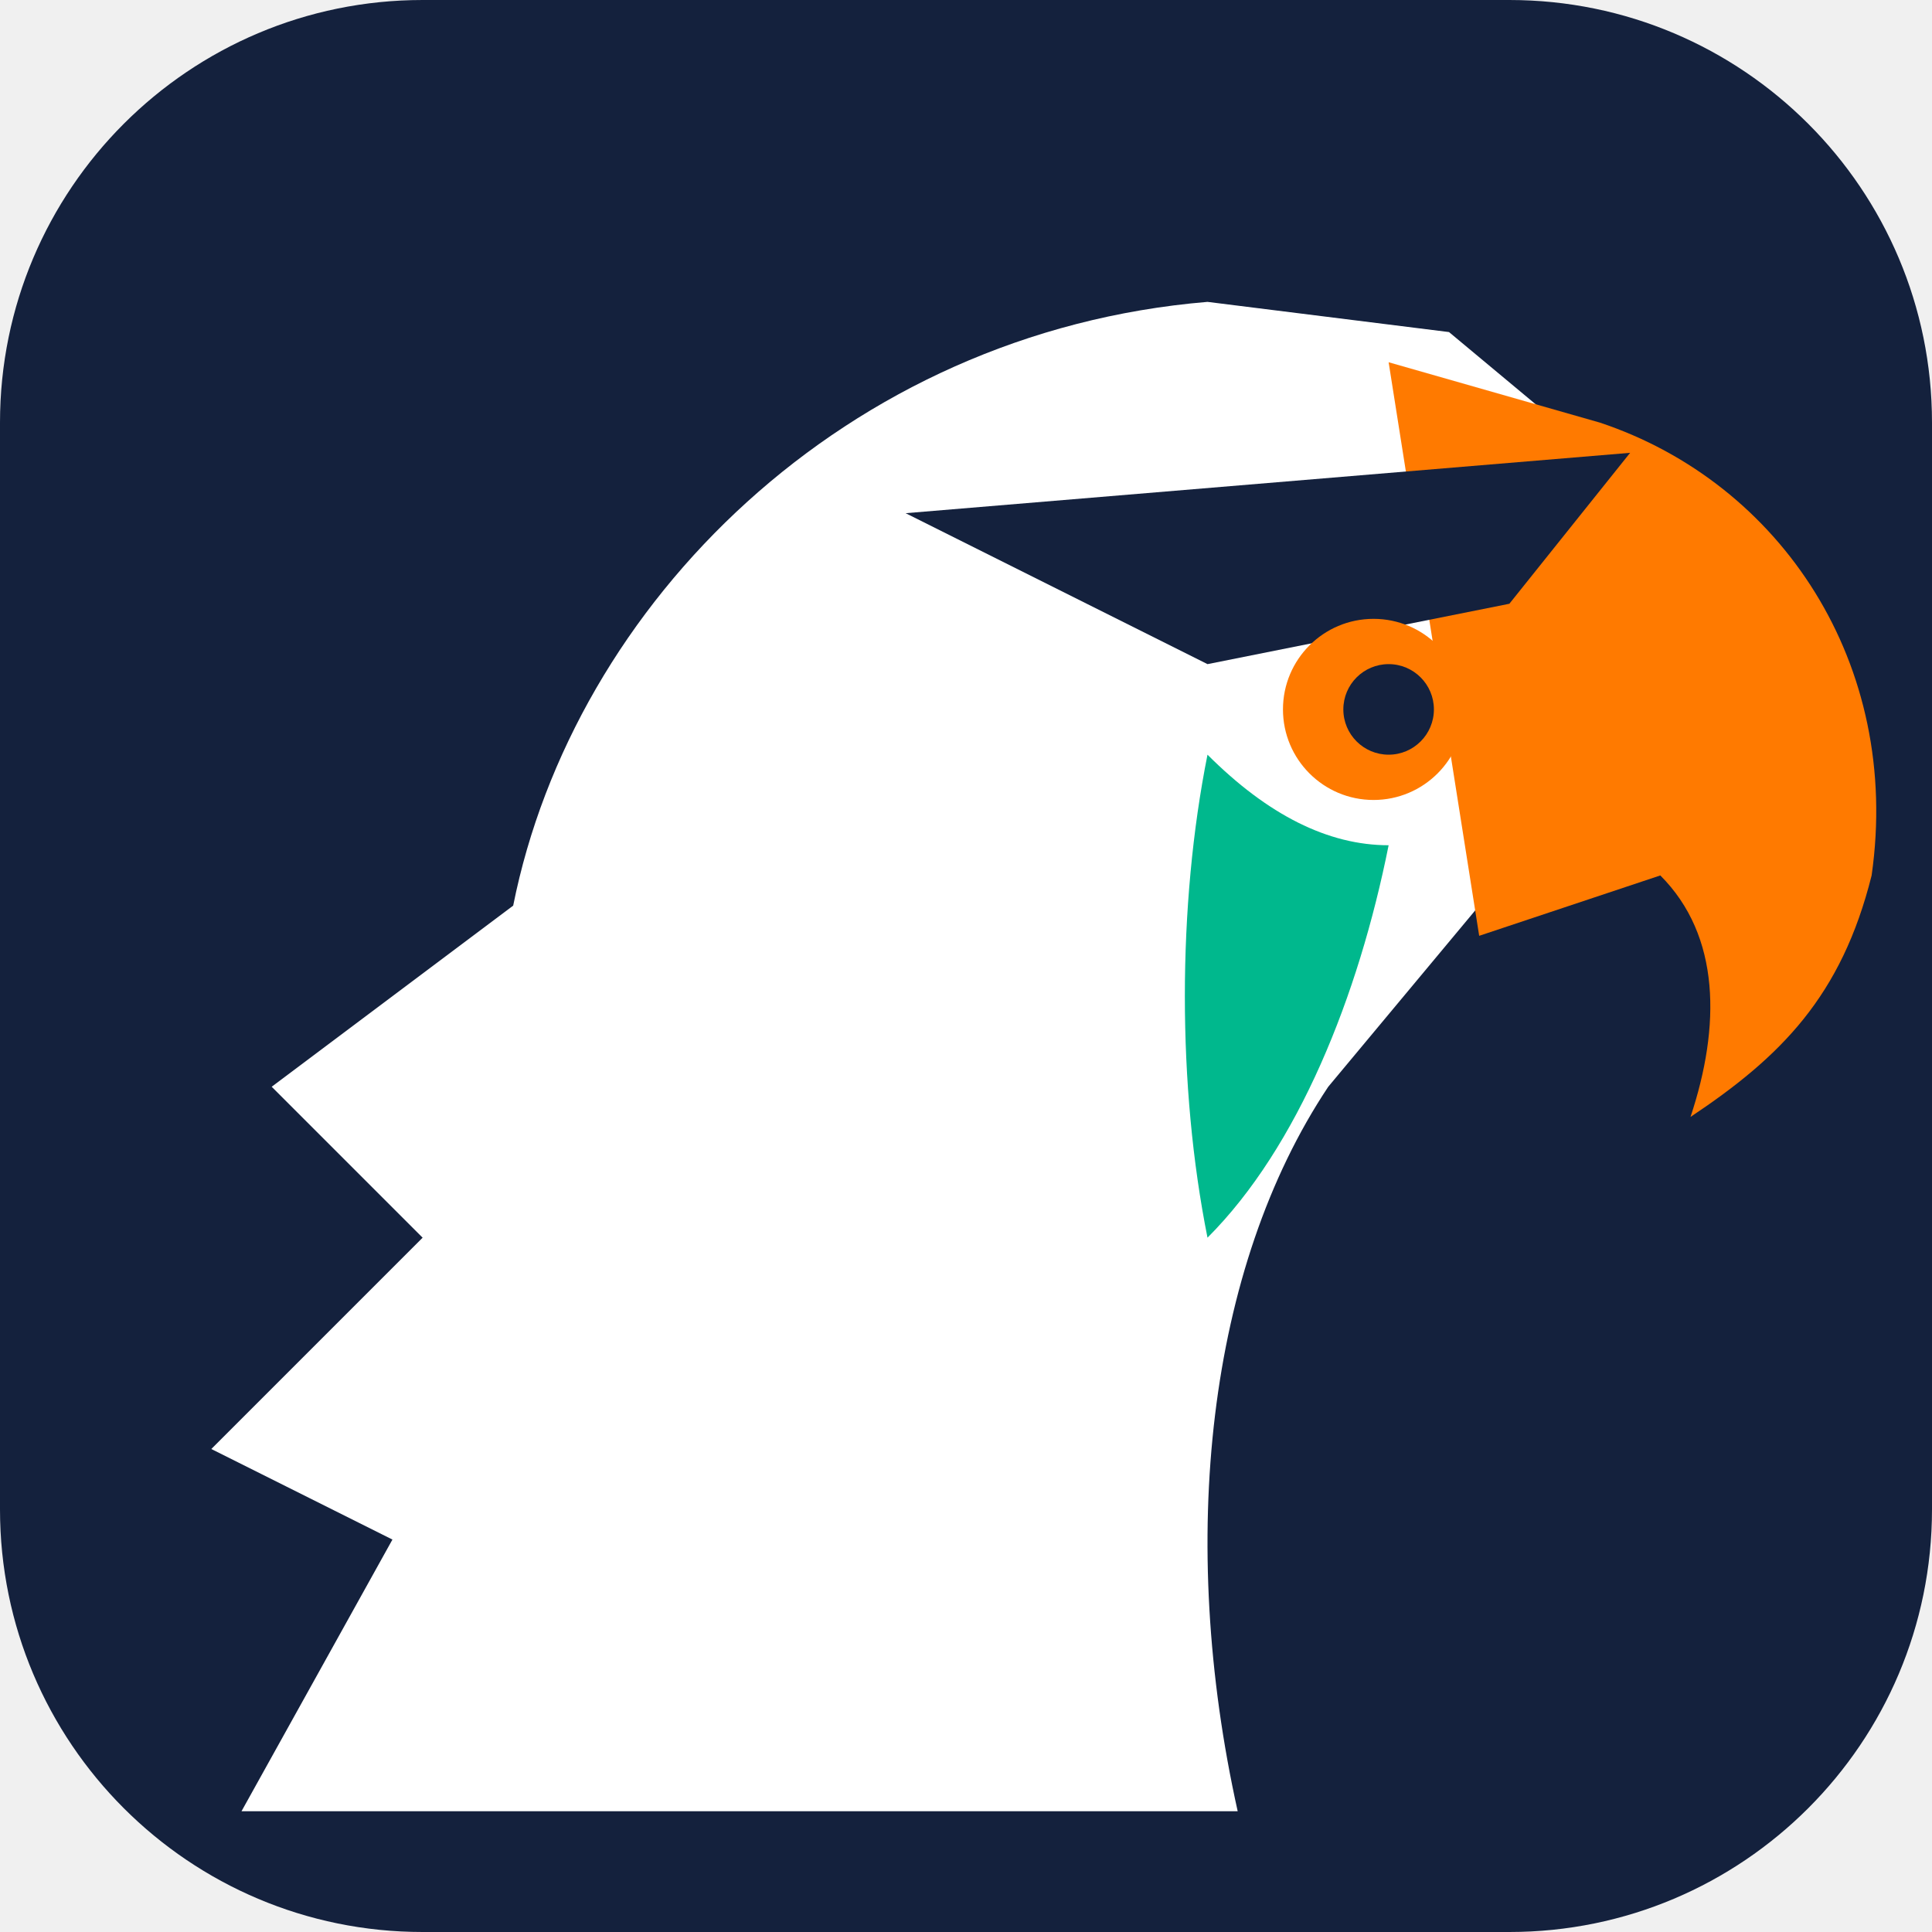
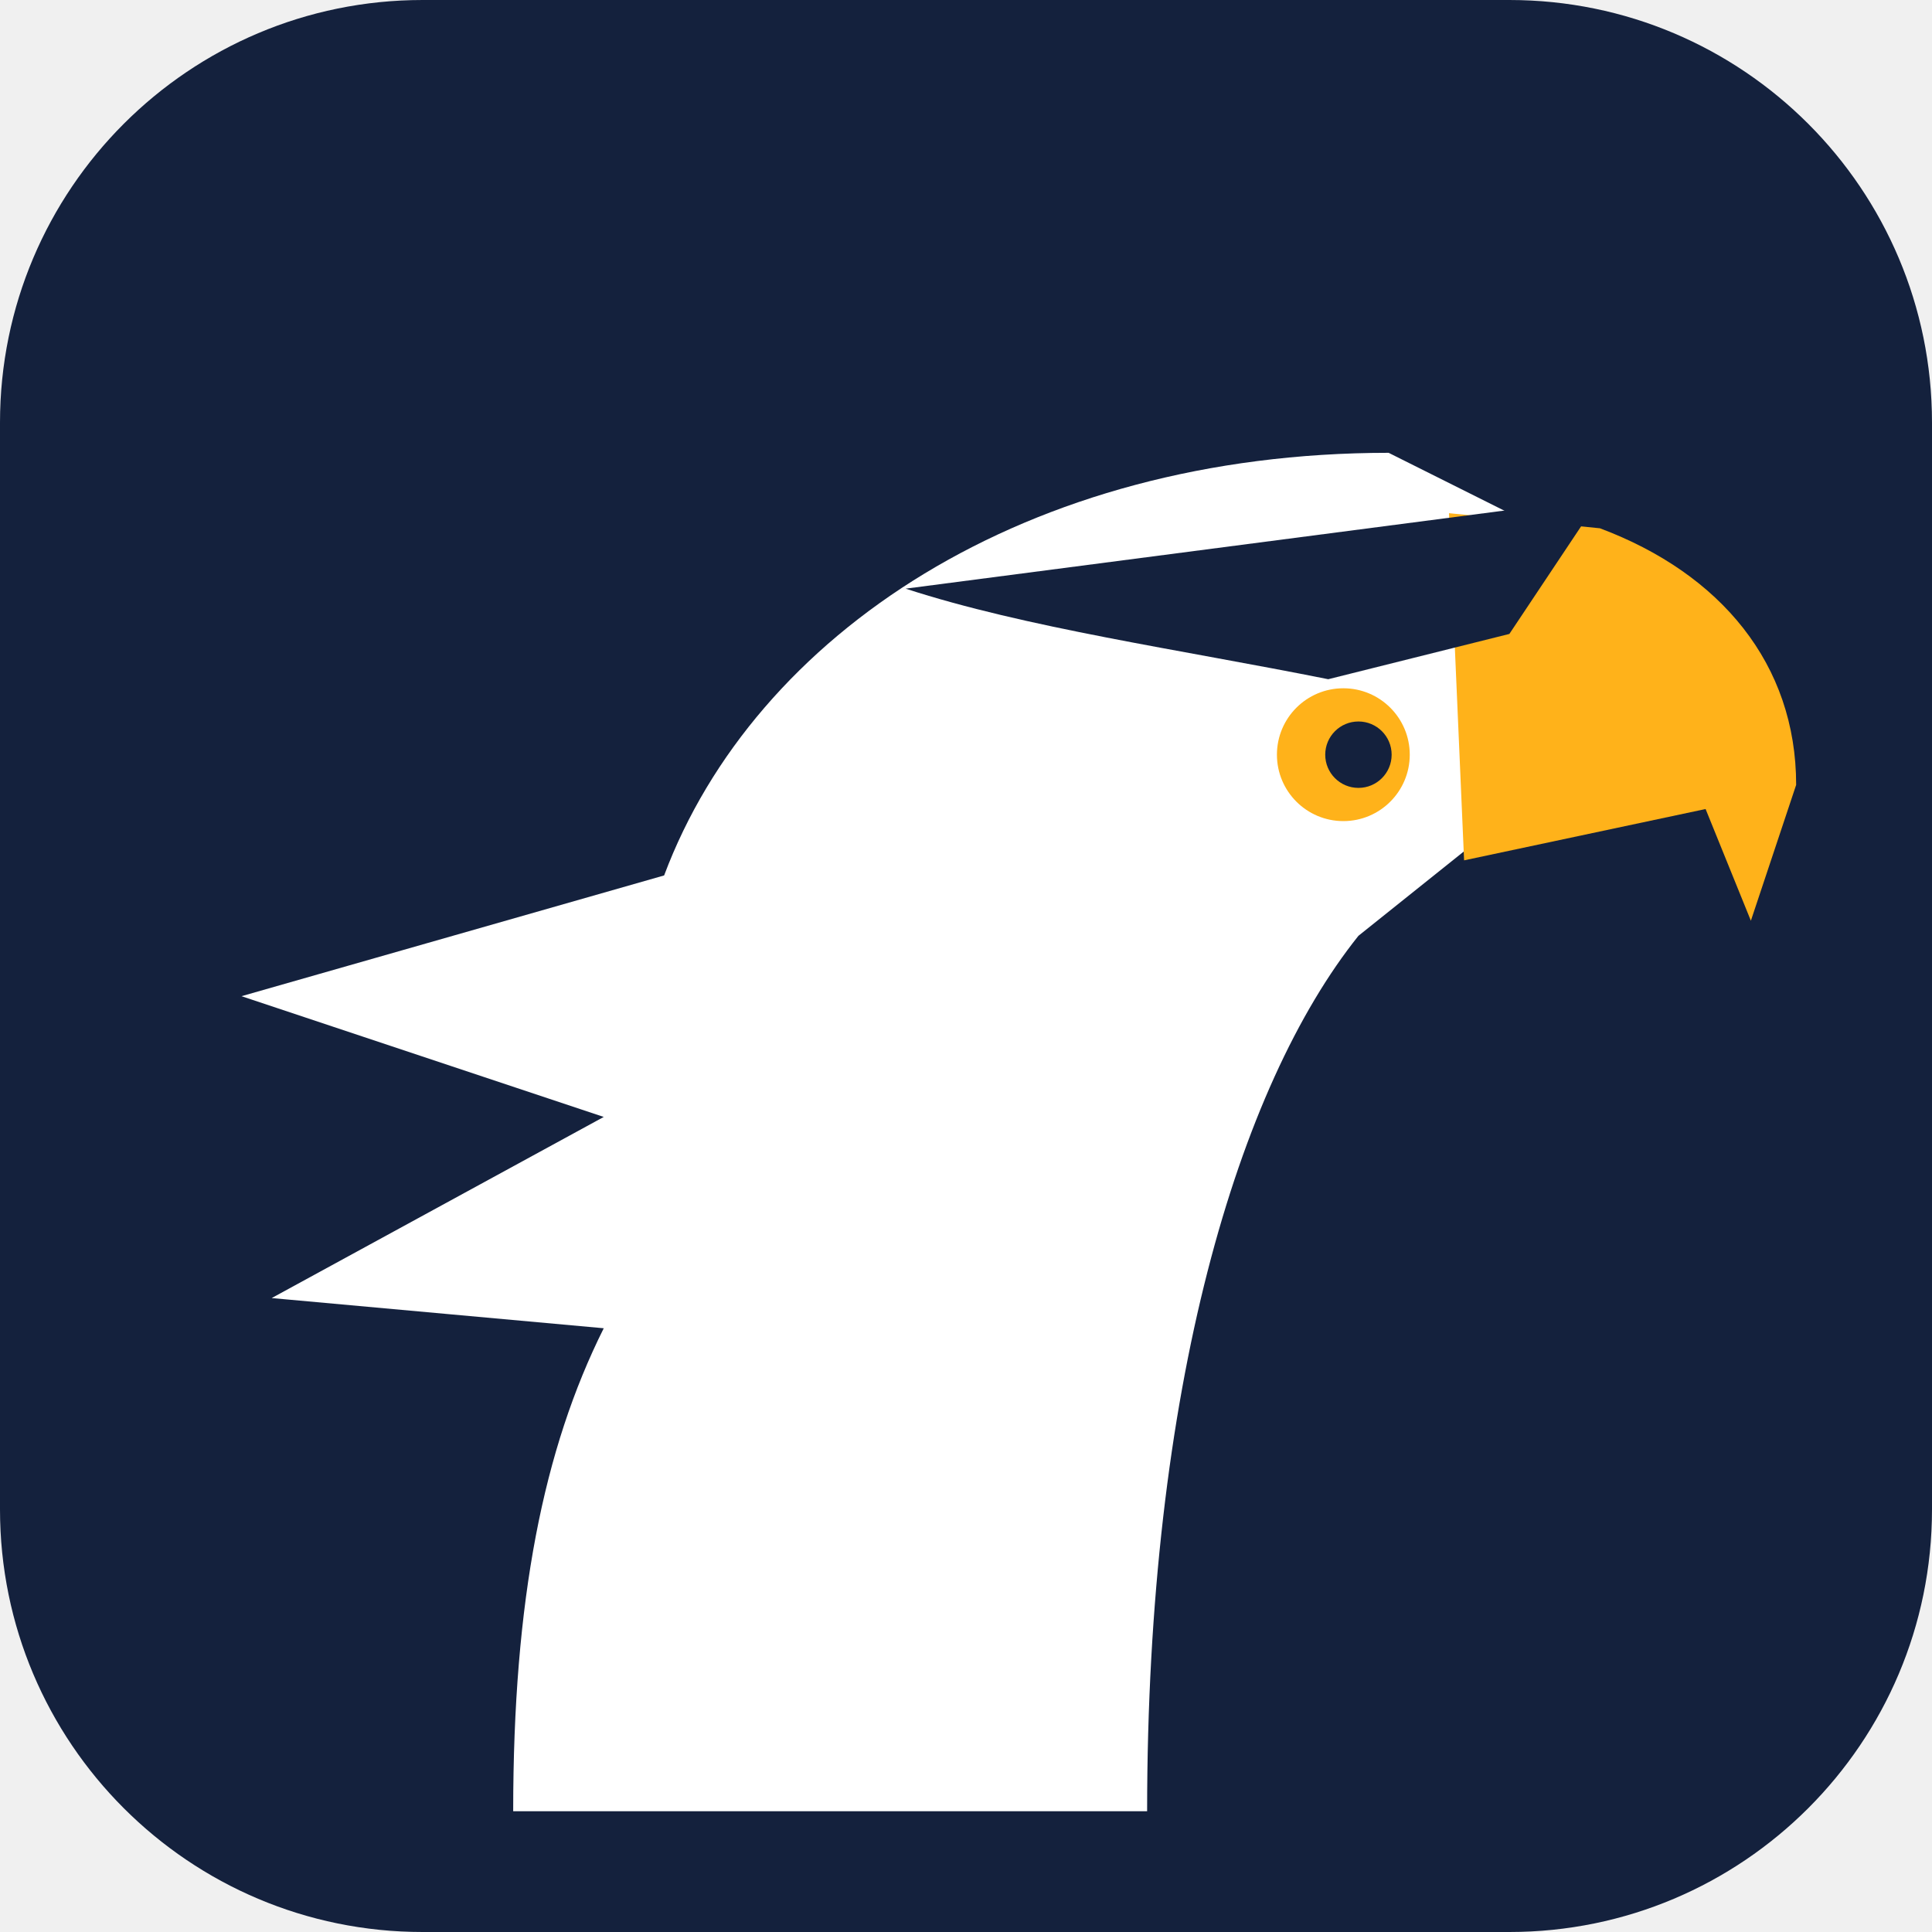
<svg xmlns="http://www.w3.org/2000/svg" viewBox="0 0 64 64">
  <rect width="64" height="64" rx="14" fill="#14213d" />
-   <path fill="#ffffff" d="M8 60 L13 51 L7 48 L14 41 L9 36 L17 30 C19 20 28 11 40 10 L48 11 L54 16 L49 30 L44 36 C40 42 39 51 41 60 Z" />
-   <path fill="#ff7a00" d="M46 12 L53 14 C59 16 63 22 62 29 C61 33 59 35 56 37 C57 34 57 31 55 29 L49 31 Z" />
-   <path fill="#14213d" d="M30 17 L54 15 L50 20 L40 22 Z" />
-   <circle cx="45.5" cy="23.5" r="3" fill="#ff7a00" />
-   <circle cx="46" cy="23.5" r="1.5" fill="#14213d" />
-   <path fill="#00b88d" d="M40 25 C42 27 44 28 46 28 C45 33 43 38 40 41 C39 36 39 30 40 25 Z" />
+   <path fill="#fff" d="M17 60 C17 53 18 48 20 44 L9 43 L20 37 L8 33 L22 29 C25 21 34 15 46 15 L52 18 L50 27 L45 31 C41 36 38 46 38 60 Z" />
+   <path fill="#ffb21a" d="M48 17 L53 17.5 C57 19 59.5 22 59.5 26 L58 30.5 L56.5 26.8 L48.5 28.5 Z" />
+   <path fill="#14213d" d="M30 19.5 L53 16.5 L50 21 L44 22.5 C39 21.5 34 20.8 30 19.5 Z" />
+   <circle cx="44.5" cy="25" r="2.2" fill="#ffb21a" />
+   <circle cx="45" cy="25" r="1.1" fill="#14213d" />
</svg>
